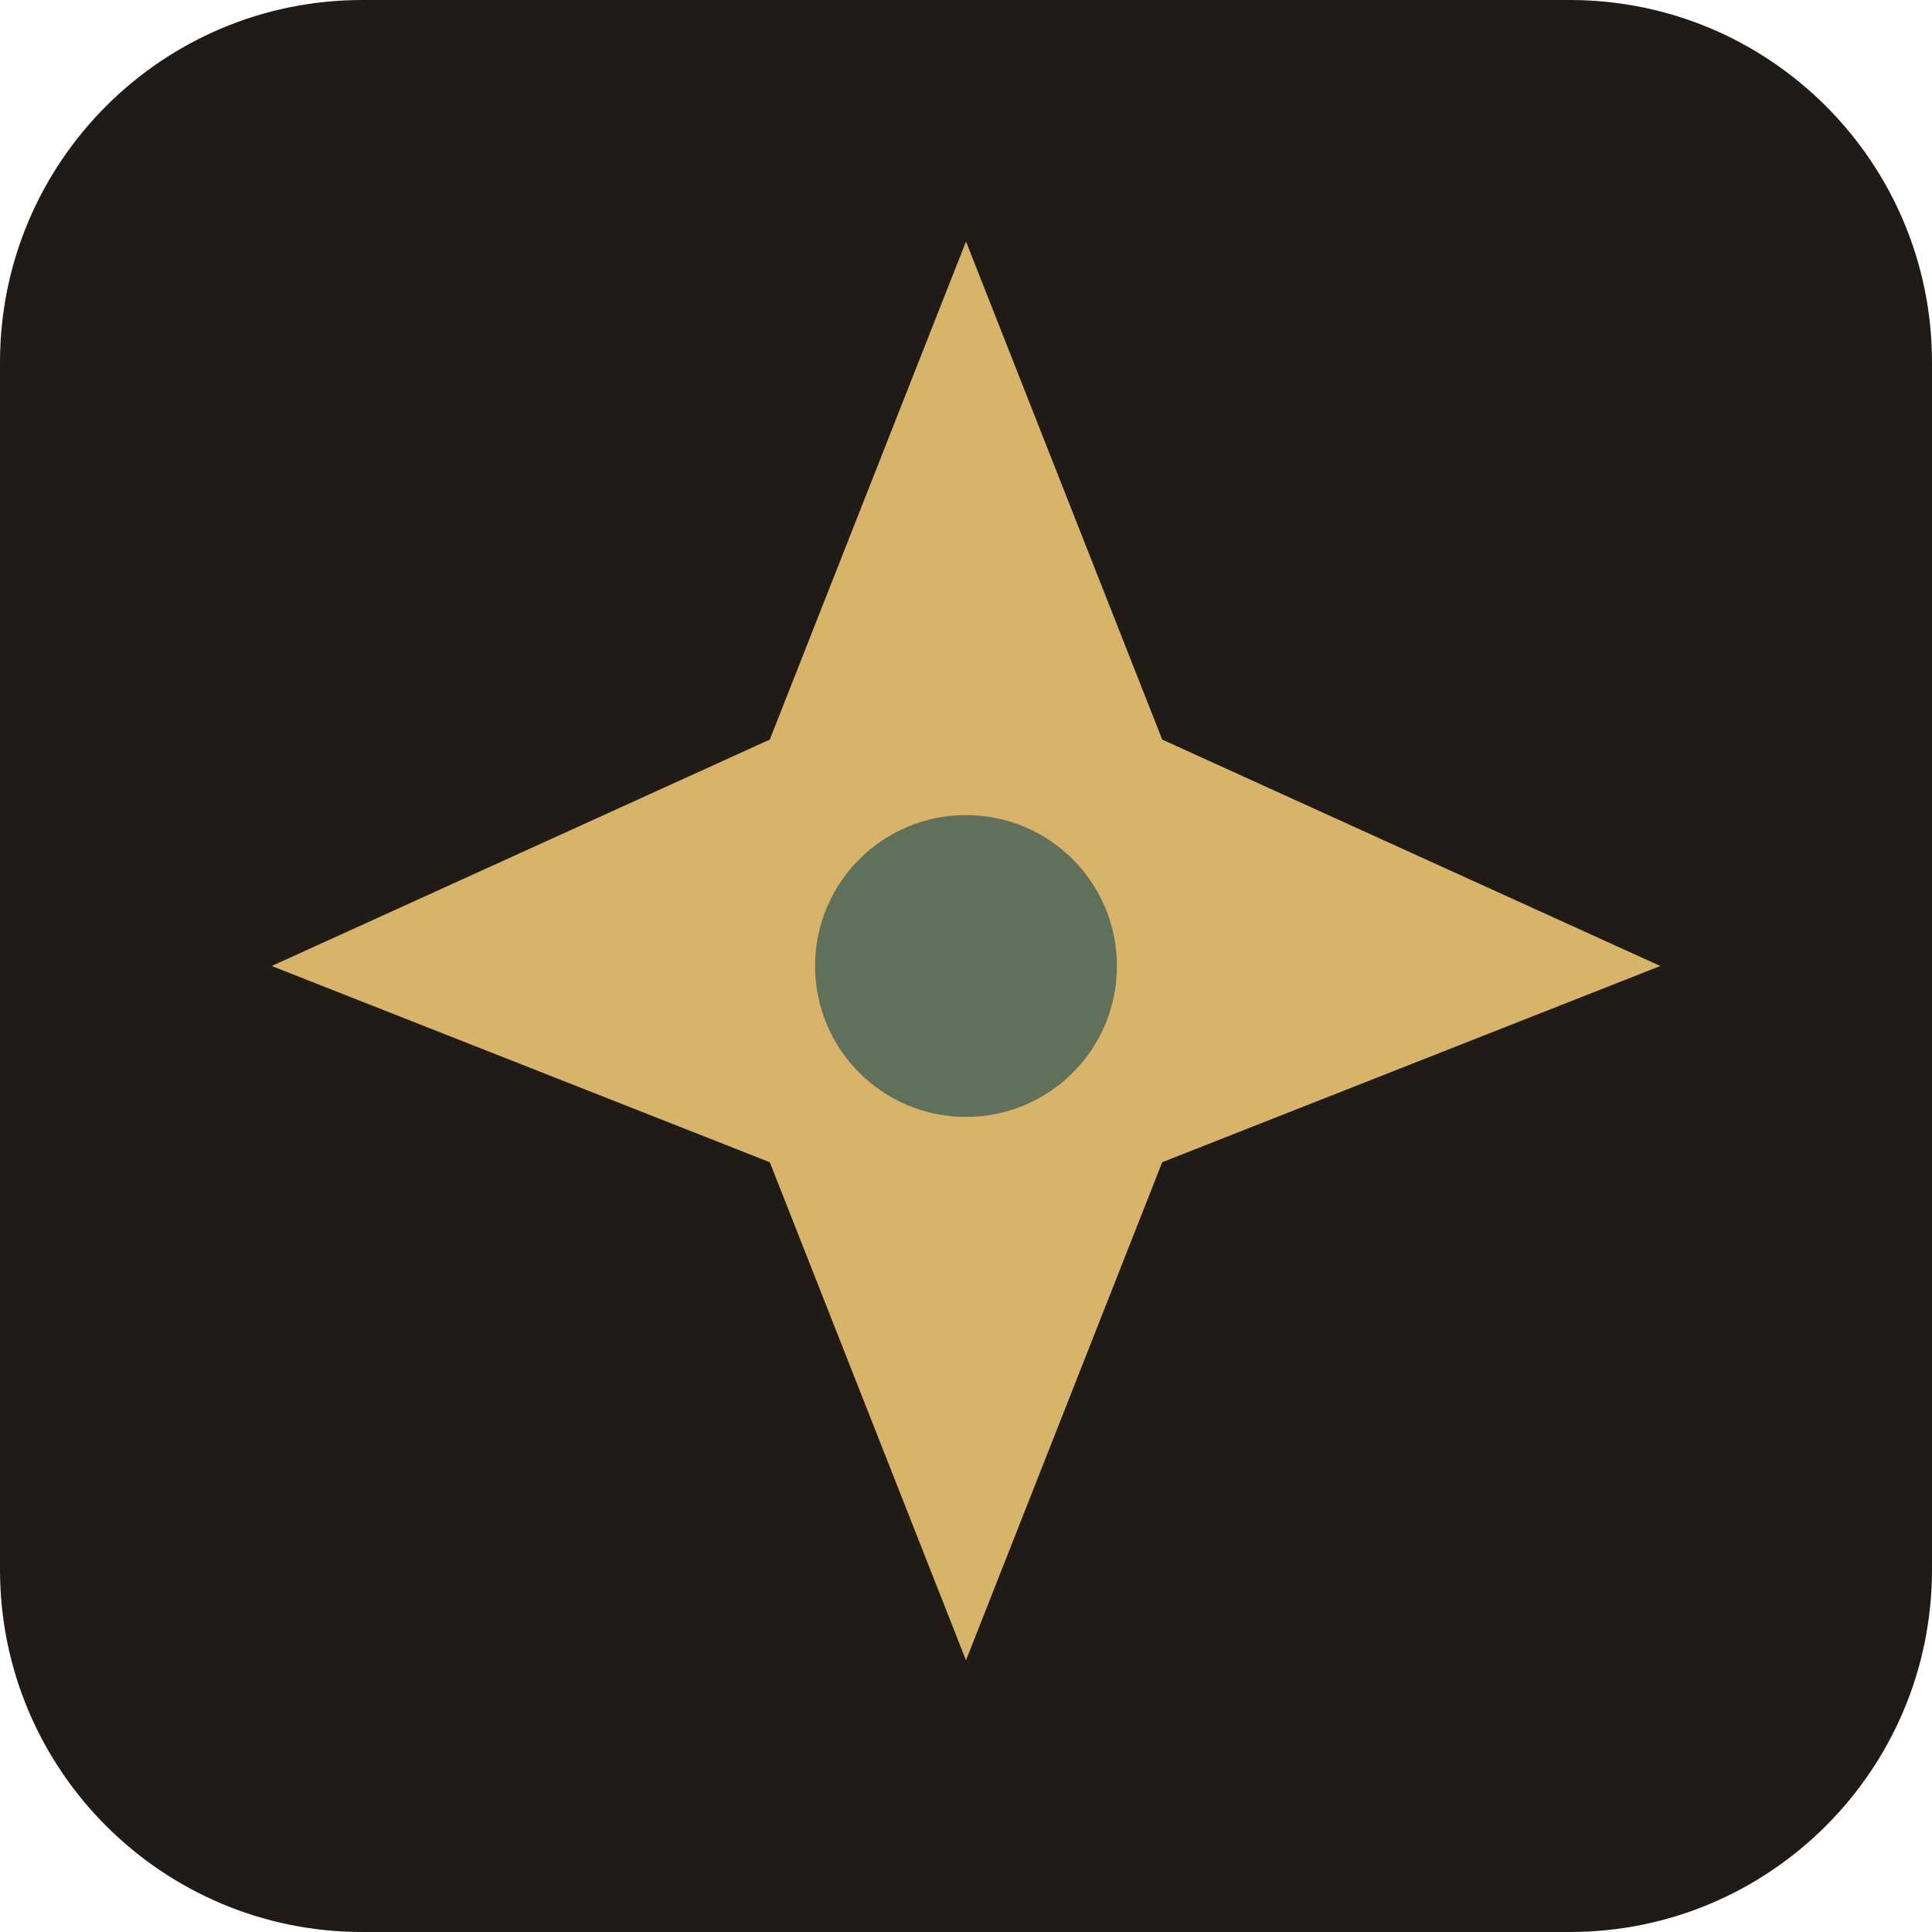
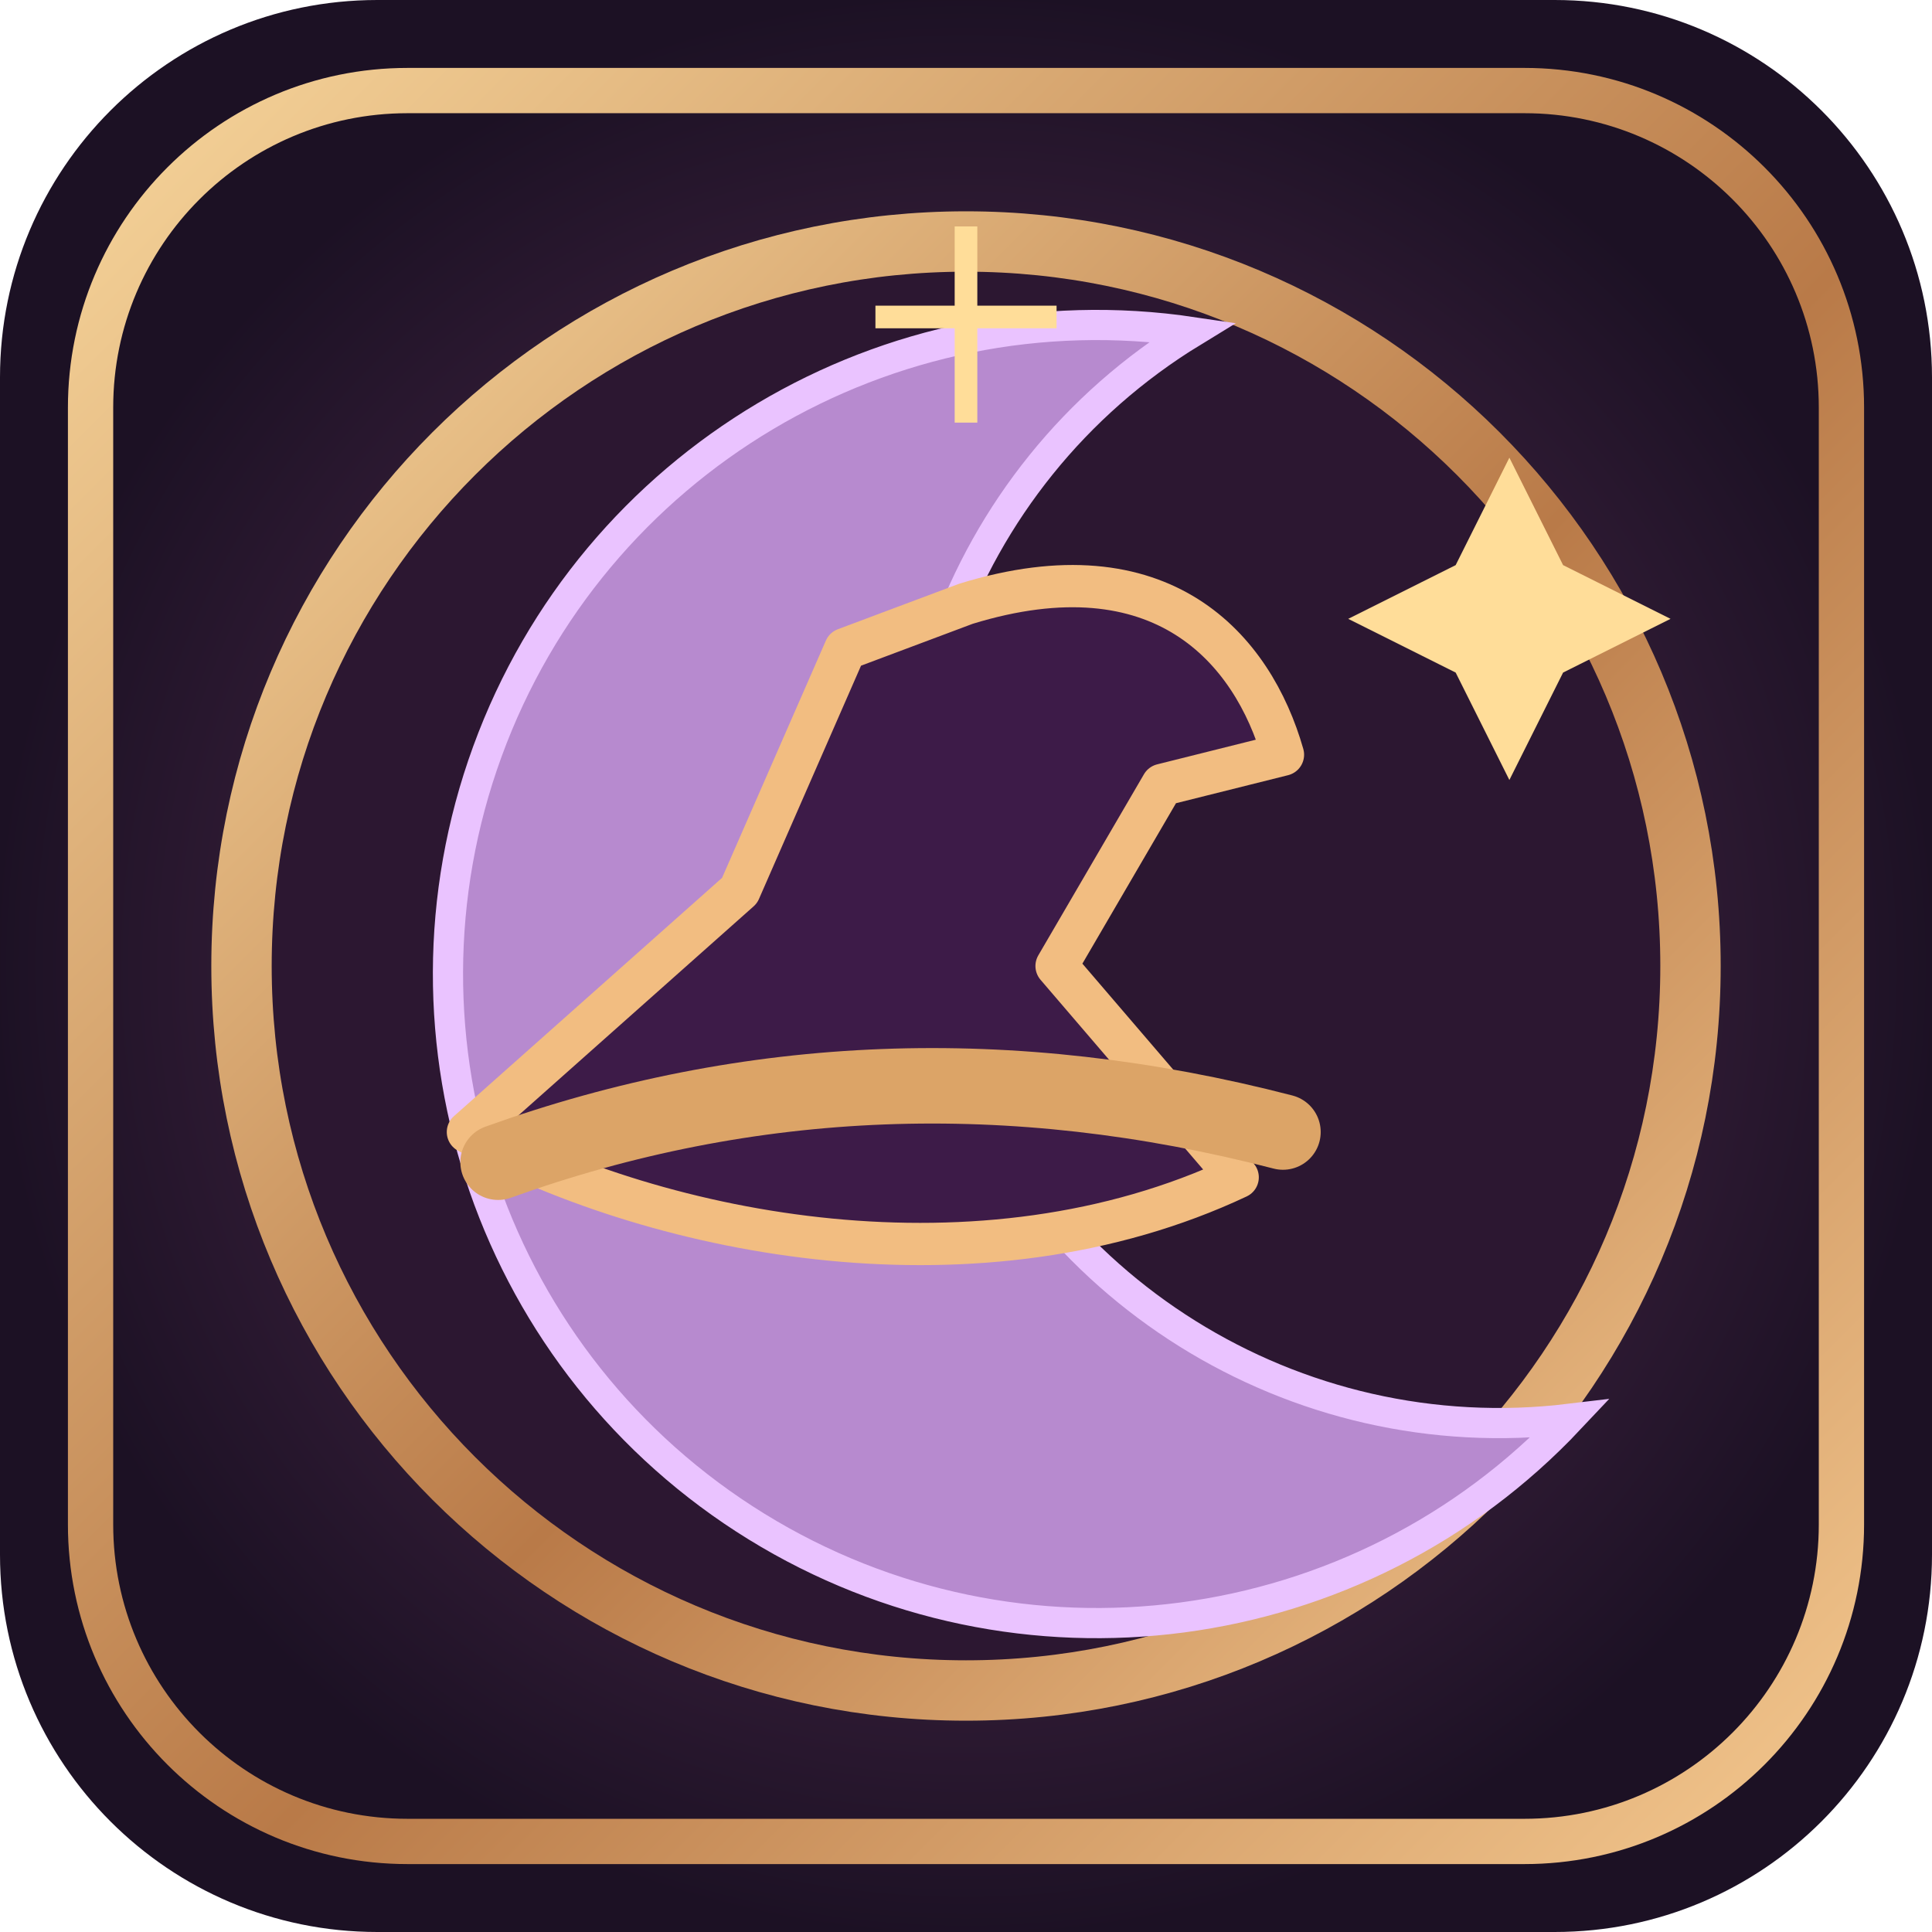
- <svg xmlns="http://www.w3.org/2000/svg" viewBox="0 0 64 64">
-   <rect width="64" height="64" rx="12" fill="#211b18" />
-   <path d="M32 8l6.5 16.5L55 32l-16.5 6.5L32 55l-6.5-16.5L9 32l16.5-7.5z" fill="#d8b46a" />
-   <circle cx="32" cy="32" r="5" fill="#61705a" />
+ <svg xmlns="http://www.w3.org/2000/svg" viewBox="0 0 128 128">
+   <defs>
+     <radialGradient id="bg">
+       <stop stop-color="#60335c" />
+       <stop offset="1" stop-color="#1c1124" />
+     </radialGradient>
+     <linearGradient id="gold" x2="1" y2="1">
+       <stop stop-color="#f6d49a" />
+       <stop offset=".55" stop-color="#b97a48" />
+       <stop offset="1" stop-color="#f3c78e" />
+     </linearGradient>
+   </defs>
+   <rect width="128" height="128" rx="25" fill="url(#bg)" />
+   <rect x="6" y="6" width="116" height="116" rx="21" fill="none" stroke="url(#gold)" stroke-width="3" />
+   <circle cx="64" cy="64" r="48" fill="#2c1731" stroke="url(#gold)" stroke-width="4" />
+   <path d="M79 22a43 43 0 1 0 25 72A39 39 0 0 1 79 22Z" fill="#b78acf" stroke="#eac3ff" stroke-width="2" />
+   <path d="M64 40c13-4 19 3 21 10l-8 2-7 12 12 14c-17 8-38 4-51-3l18-16 7-16z" fill="#3d1b48" stroke="#f2bd81" stroke-width="2.8" stroke-linejoin="round" />
+   <path d="M33 77q25-9 52-2" fill="none" stroke="#dca467" stroke-width="5" stroke-linecap="round" />
+   <path d="M64 15v13M58 21h12M97 38l3-6 3 6 6 3-6 3-3 6-3-6-6-3z" fill="#ffdd99" stroke="#ffdd99" stroke-width="1.5" />
</svg>
